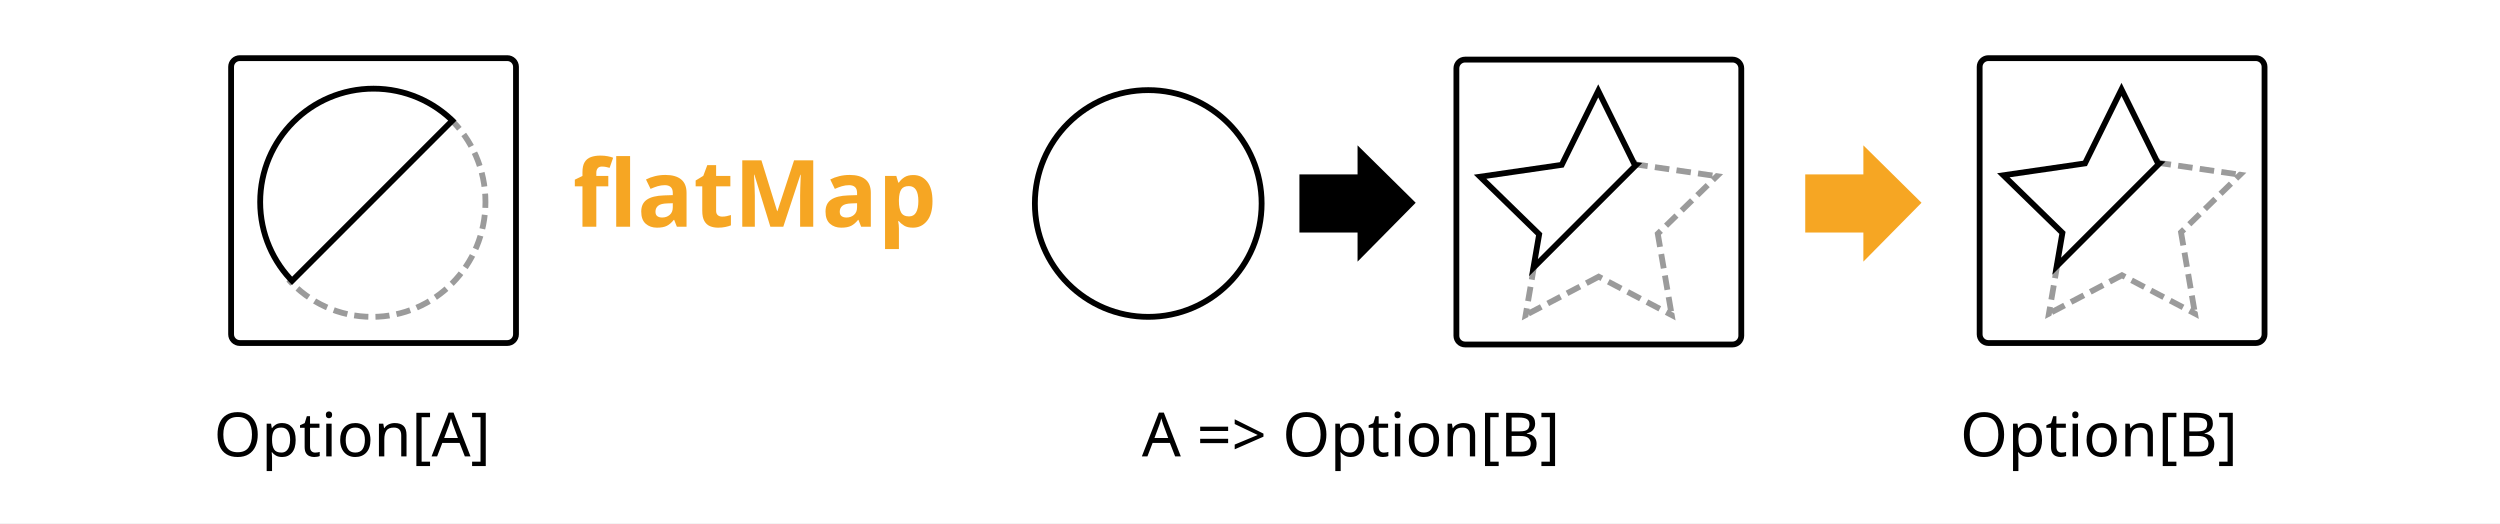
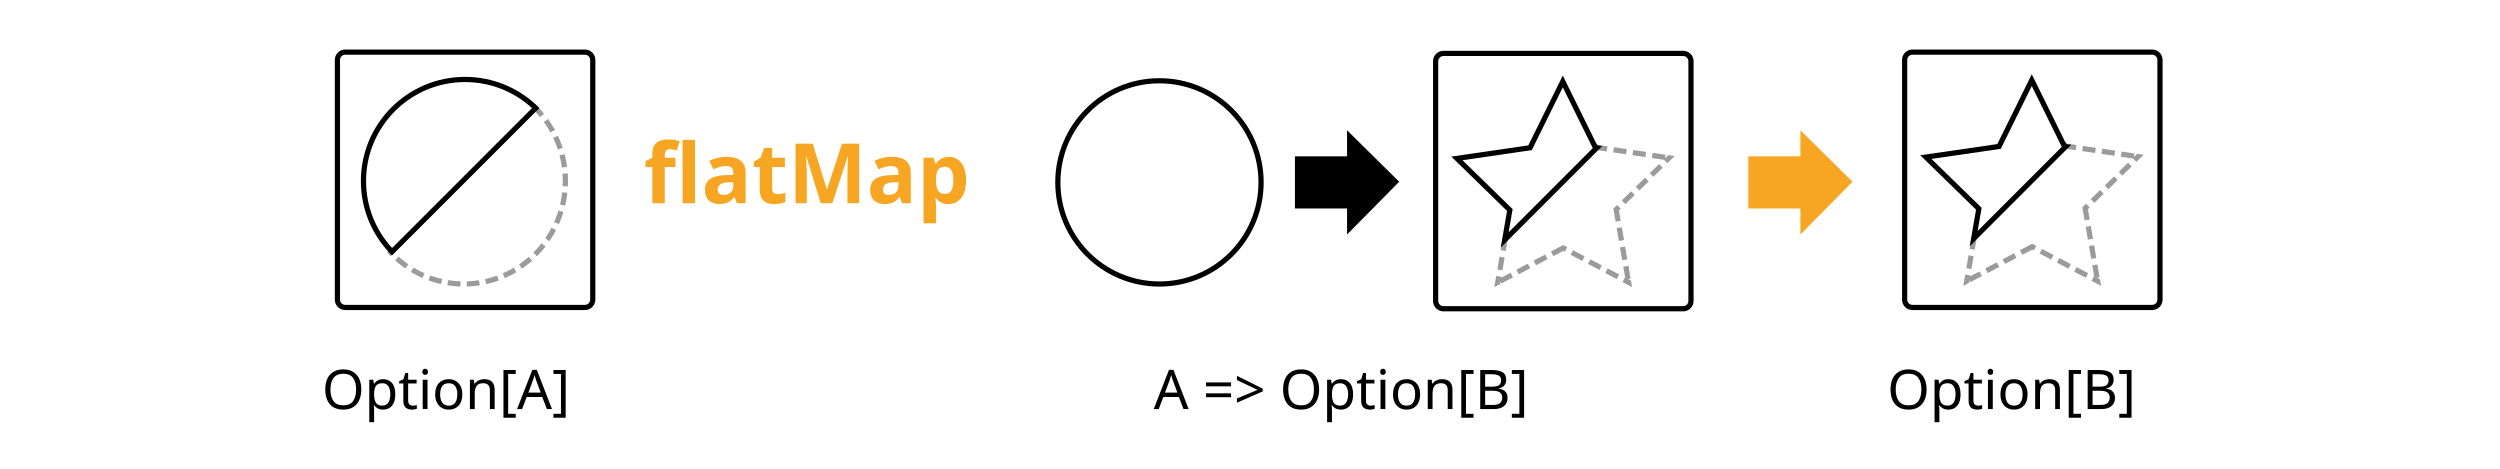
- <svg xmlns="http://www.w3.org/2000/svg" xmlns:xlink="http://www.w3.org/1999/xlink" width="1720px" height="360px" viewBox="0 0 1720 360" version="1.1">
+ <svg xmlns="http://www.w3.org/2000/svg" xmlns:xlink="http://www.w3.org/1999/xlink" width="1919px" height="360px" viewBox="0 0 1919 360" version="1.1">
  <defs>
    <rect id="path-1" x="0" y="0" width="200" height="200" rx="8" />
    <mask id="mask-2" maskContentUnits="userSpaceOnUse" maskUnits="objectBoundingBox" x="0" y="0" width="200" height="200" fill="white">
      <use xlink:href="#path-1" />
    </mask>
    <path d="M53.558,143.194 L47,181.431 L99.901,153.619 L152.801,181.431 L142.698,122.525 L185.496,80.808 L126.351,72.213 L125.752,71 L53.558,143.194 Z" id="path-3" />
    <mask id="mask-4" maskContentUnits="userSpaceOnUse" maskUnits="objectBoundingBox" x="0" y="0" width="138.496" height="110.431" fill="white">
      <use xlink:href="#path-3" />
    </mask>
    <path d="M51.978,151.007 L56.798,122.906 L14,81.188 L73.145,72.594 L99.595,19 L126.045,72.594 L129.839,73.146 L51.978,151.007 Z" id="path-5" />
    <mask id="mask-6" maskContentUnits="userSpaceOnUse" maskUnits="objectBoundingBox" x="0" y="0" width="115.839" height="132.007" fill="white">
      <use xlink:href="#path-5" />
    </mask>
    <rect id="path-7" x="0" y="0" width="200" height="200" rx="8" />
    <mask id="mask-8" maskContentUnits="userSpaceOnUse" maskUnits="objectBoundingBox" x="0" y="0" width="200" height="200" fill="white">
      <use xlink:href="#path-7" />
    </mask>
    <path d="M53.558,143.194 L47,181.431 L99.901,153.619 L152.801,181.431 L142.698,122.525 L185.496,80.808 L126.351,72.213 L125.752,71 L53.558,143.194 Z" id="path-9" />
    <mask id="mask-10" maskContentUnits="userSpaceOnUse" maskUnits="objectBoundingBox" x="0" y="0" width="138.496" height="110.431" fill="white">
      <use xlink:href="#path-9" />
    </mask>
    <path d="M51.978,151.007 L56.798,122.906 L14,81.188 L73.145,72.594 L99.595,19 L126.045,72.594 L129.839,73.146 L51.978,151.007 Z" id="path-11" />
    <mask id="mask-12" maskContentUnits="userSpaceOnUse" maskUnits="objectBoundingBox" x="0" y="0" width="115.839" height="132.007" fill="white">
      <use xlink:href="#path-11" />
    </mask>
    <path d="M153.82,42.007 C169.321,56.78 179,77.745 179,101 C179,145.735 143.183,182 99,182 C75.675,182 54.682,171.893 40.059,155.769 L153.82,42.007 Z" id="path-13" />
    <mask id="mask-14" maskContentUnits="userSpaceOnUse" maskUnits="objectBoundingBox" x="0" y="0" width="138.941" height="139.993" fill="white">
      <use xlink:href="#path-13" />
    </mask>
    <path d="M157.059,44.926 C142.545,30.159 122.342,21 100,21 C55.817,21 20,56.817 20,101 C20,123.342 29.159,143.545 43.926,158.059 L157.059,44.926 Z" id="path-15" />
    <mask id="mask-16" maskContentUnits="userSpaceOnUse" maskUnits="objectBoundingBox" x="0" y="0" width="137.059" height="137.059" fill="white">
      <use xlink:href="#path-15" />
    </mask>
    <rect id="path-17" x="0" y="0" width="200" height="200" rx="8" />
    <mask id="mask-18" maskContentUnits="userSpaceOnUse" maskUnits="objectBoundingBox" x="0" y="0" width="200" height="200" fill="white">
      <use xlink:href="#path-17" />
    </mask>
-     <ellipse id="path-19" cx="790" cy="140" rx="80" ry="80" />
+     <ellipse id="path-19" cx="890" cy="140" rx="80" ry="80" />
    <mask id="mask-20" maskContentUnits="userSpaceOnUse" maskUnits="objectBoundingBox" x="0" y="0" width="160" height="160" fill="white">
      <use xlink:href="#path-19" />
    </mask>
-     <polygon id="path-21" points="894 120 934 120 934 100 974 139.498 934 180 934 160 894 160" />
+     <polygon id="path-21" points="994 120 1034 120 1034 100 1074 139.498 1034 180 1034 160 994 160" />
    <mask id="mask-22" maskContentUnits="userSpaceOnUse" maskUnits="objectBoundingBox" x="0" y="0" width="80" height="80" fill="white">
      <use xlink:href="#path-21" />
    </mask>
  </defs>
  <g id="Page-1" stroke="none" stroke-width="1" fill="none" fill-rule="evenodd">
    <g id="option-flatmap">
-       <rect id="Background" fill="#FFFFFF" x="0" y="0" width="1720" height="360" />
-       <g id="Group-3" transform="translate(1360, 38)" stroke-width="8">
+       <rect id="Background" fill="#FFFFFF" x="0" y="0" width="1919" height="360" />
+       <g id="Group-3" transform="translate(1460, 38)" stroke-width="8">
        <use id="Rectangle-1" stroke="#000000" mask="url(#mask-2)" xlink:href="#path-1" />
        <use id="Combined-Shape" stroke="#9B9B9B" mask="url(#mask-4)" stroke-dasharray="10,5" fill="#FFFFFF" xlink:href="#path-3" />
        <use id="Combined-Shape" stroke="#000000" mask="url(#mask-6)" fill="#FFFFFF" xlink:href="#path-5" />
      </g>
-       <g id="Group-3" transform="translate(1000, 39)" stroke-width="8">
+       <g id="Group-3" transform="translate(1100, 39)" stroke-width="8">
        <use id="Rectangle-1" stroke="#000000" mask="url(#mask-8)" xlink:href="#path-7" />
        <use id="Combined-Shape" stroke="#9B9B9B" mask="url(#mask-10)" stroke-dasharray="10,5" fill="#FFFFFF" xlink:href="#path-9" />
        <use id="Combined-Shape" stroke="#000000" mask="url(#mask-12)" fill="#FFFFFF" xlink:href="#path-11" />
      </g>
-       <g id="Group-4" transform="translate(157, 38)" stroke-width="8">
+       <g id="Group-4" transform="translate(257, 38)" stroke-width="8">
        <use id="Combined-Shape" stroke="#9B9B9B" mask="url(#mask-14)" stroke-dasharray="10,5" fill="#FFFFFF" xlink:href="#path-13" />
        <use id="Combined-Shape" stroke="#000000" mask="url(#mask-16)" fill="#FFFFFF" xlink:href="#path-15" />
        <use id="Rectangle-1" stroke="#000000" mask="url(#mask-18)" xlink:href="#path-17" />
      </g>
      <use id="Oval-1" stroke="#000000" mask="url(#mask-20)" stroke-width="8" fill="#FFFFFF" xlink:href="#path-19" />
      <use id="Path-1" stroke="#000000" mask="url(#mask-22)" stroke-width="8" fill="#000000" xlink:href="#path-21" />
-       <polygon id="Path-1" fill="#F6A623" points="1242 120 1282 120 1282 100 1322 139.498 1282 180 1282 160 1242 160" />
+       <polygon id="Path-1" fill="#F6A623" points="1342 120 1382 120 1382 100 1422 139.498 1382 180 1382 160 1342 160" />
      <text id="Option[A]" font-family="FiraMono-Regular, Fira Mono" font-size="42" font-weight="normal" fill="#000000">
-         <tspan x="147.1" y="314">Option[A]</tspan>
+         <tspan x="247.1" y="314">Option[A]</tspan>
      </text>
      <text id="flatMap" font-family="FiraMono-Bold, Fira Mono" font-size="64" font-weight="bold" fill="#F6A623">
-         <tspan x="394.2" y="156">flatMap</tspan>
+         <tspan x="494.2" y="156">flatMap</tspan>
      </text>
      <text id="Option[B]" font-family="FiraMono-Regular, Fira Mono" font-size="42" font-weight="normal" fill="#000000">
-         <tspan x="1348.6" y="314">Option[B]</tspan>
+         <tspan x="1448.6" y="314">Option[B]</tspan>
      </text>
      <text id="A-=&gt;-Option[B]" font-family="FiraMono-Regular, Fira Mono" font-size="42" font-weight="normal" fill="#000000">
-         <tspan x="785.6" y="314">A =&gt; Option[B]</tspan>
+         <tspan x="885.6" y="314">A =&gt; Option[B]</tspan>
      </text>
    </g>
  </g>
</svg>
